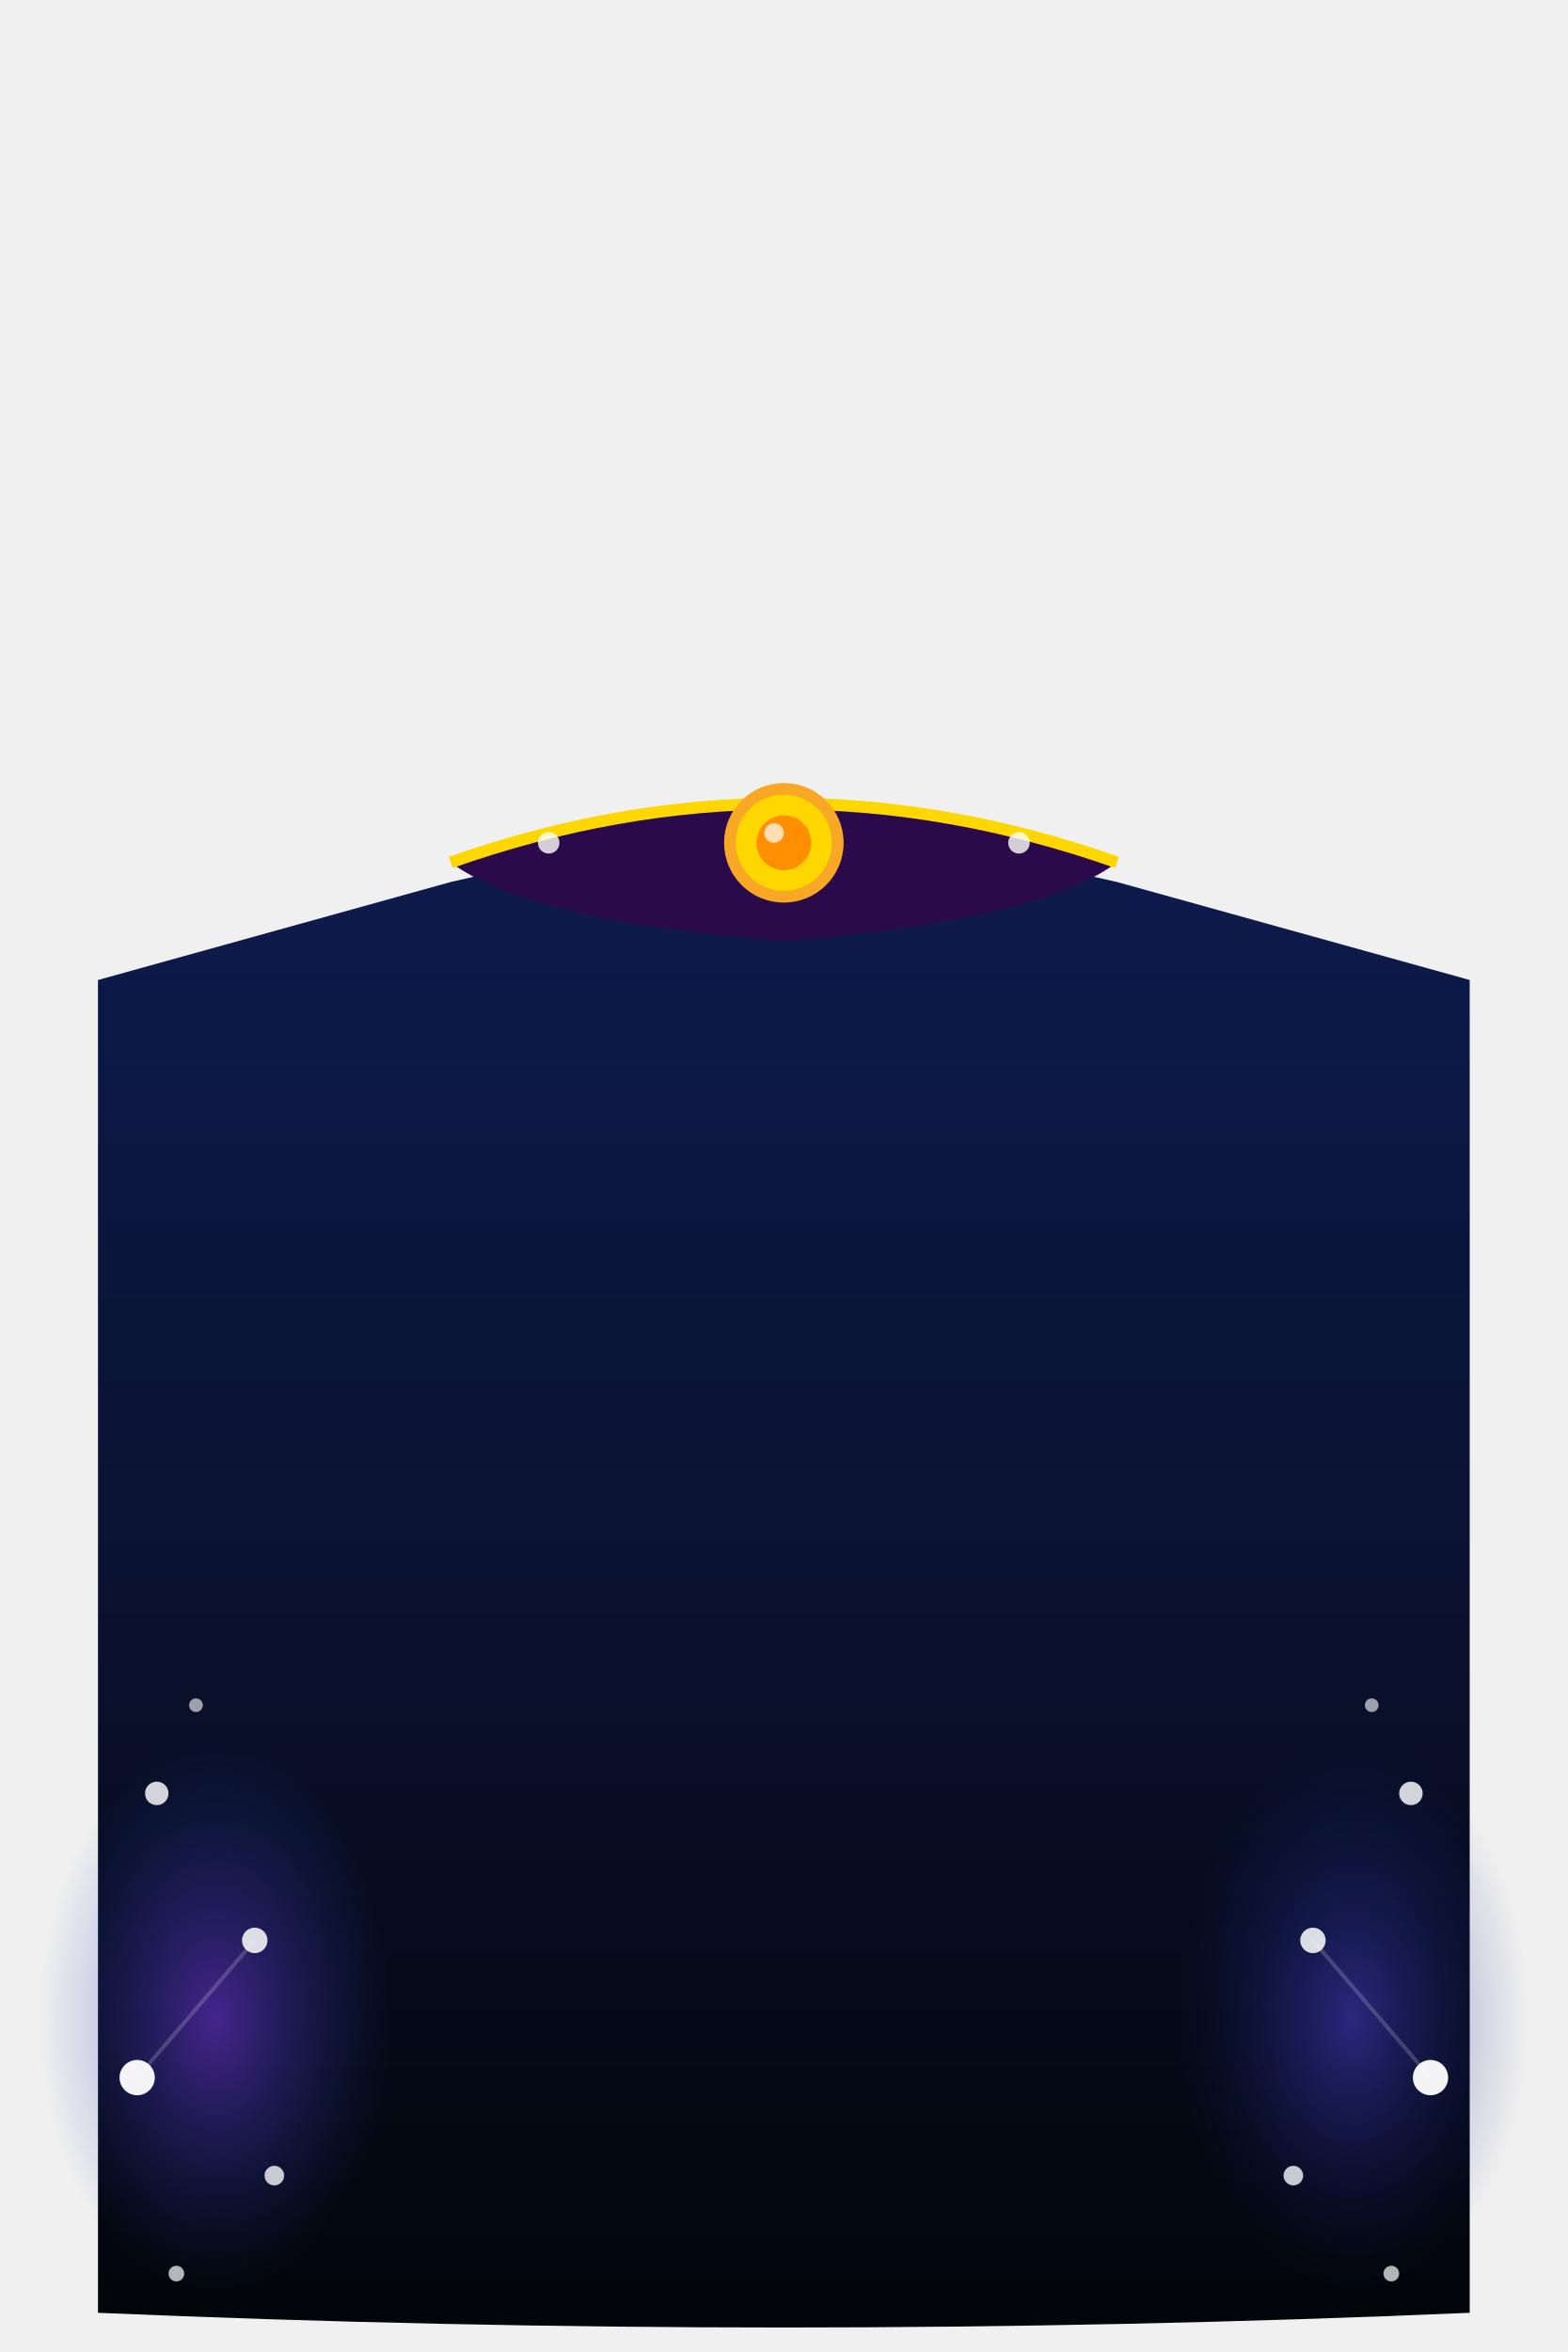
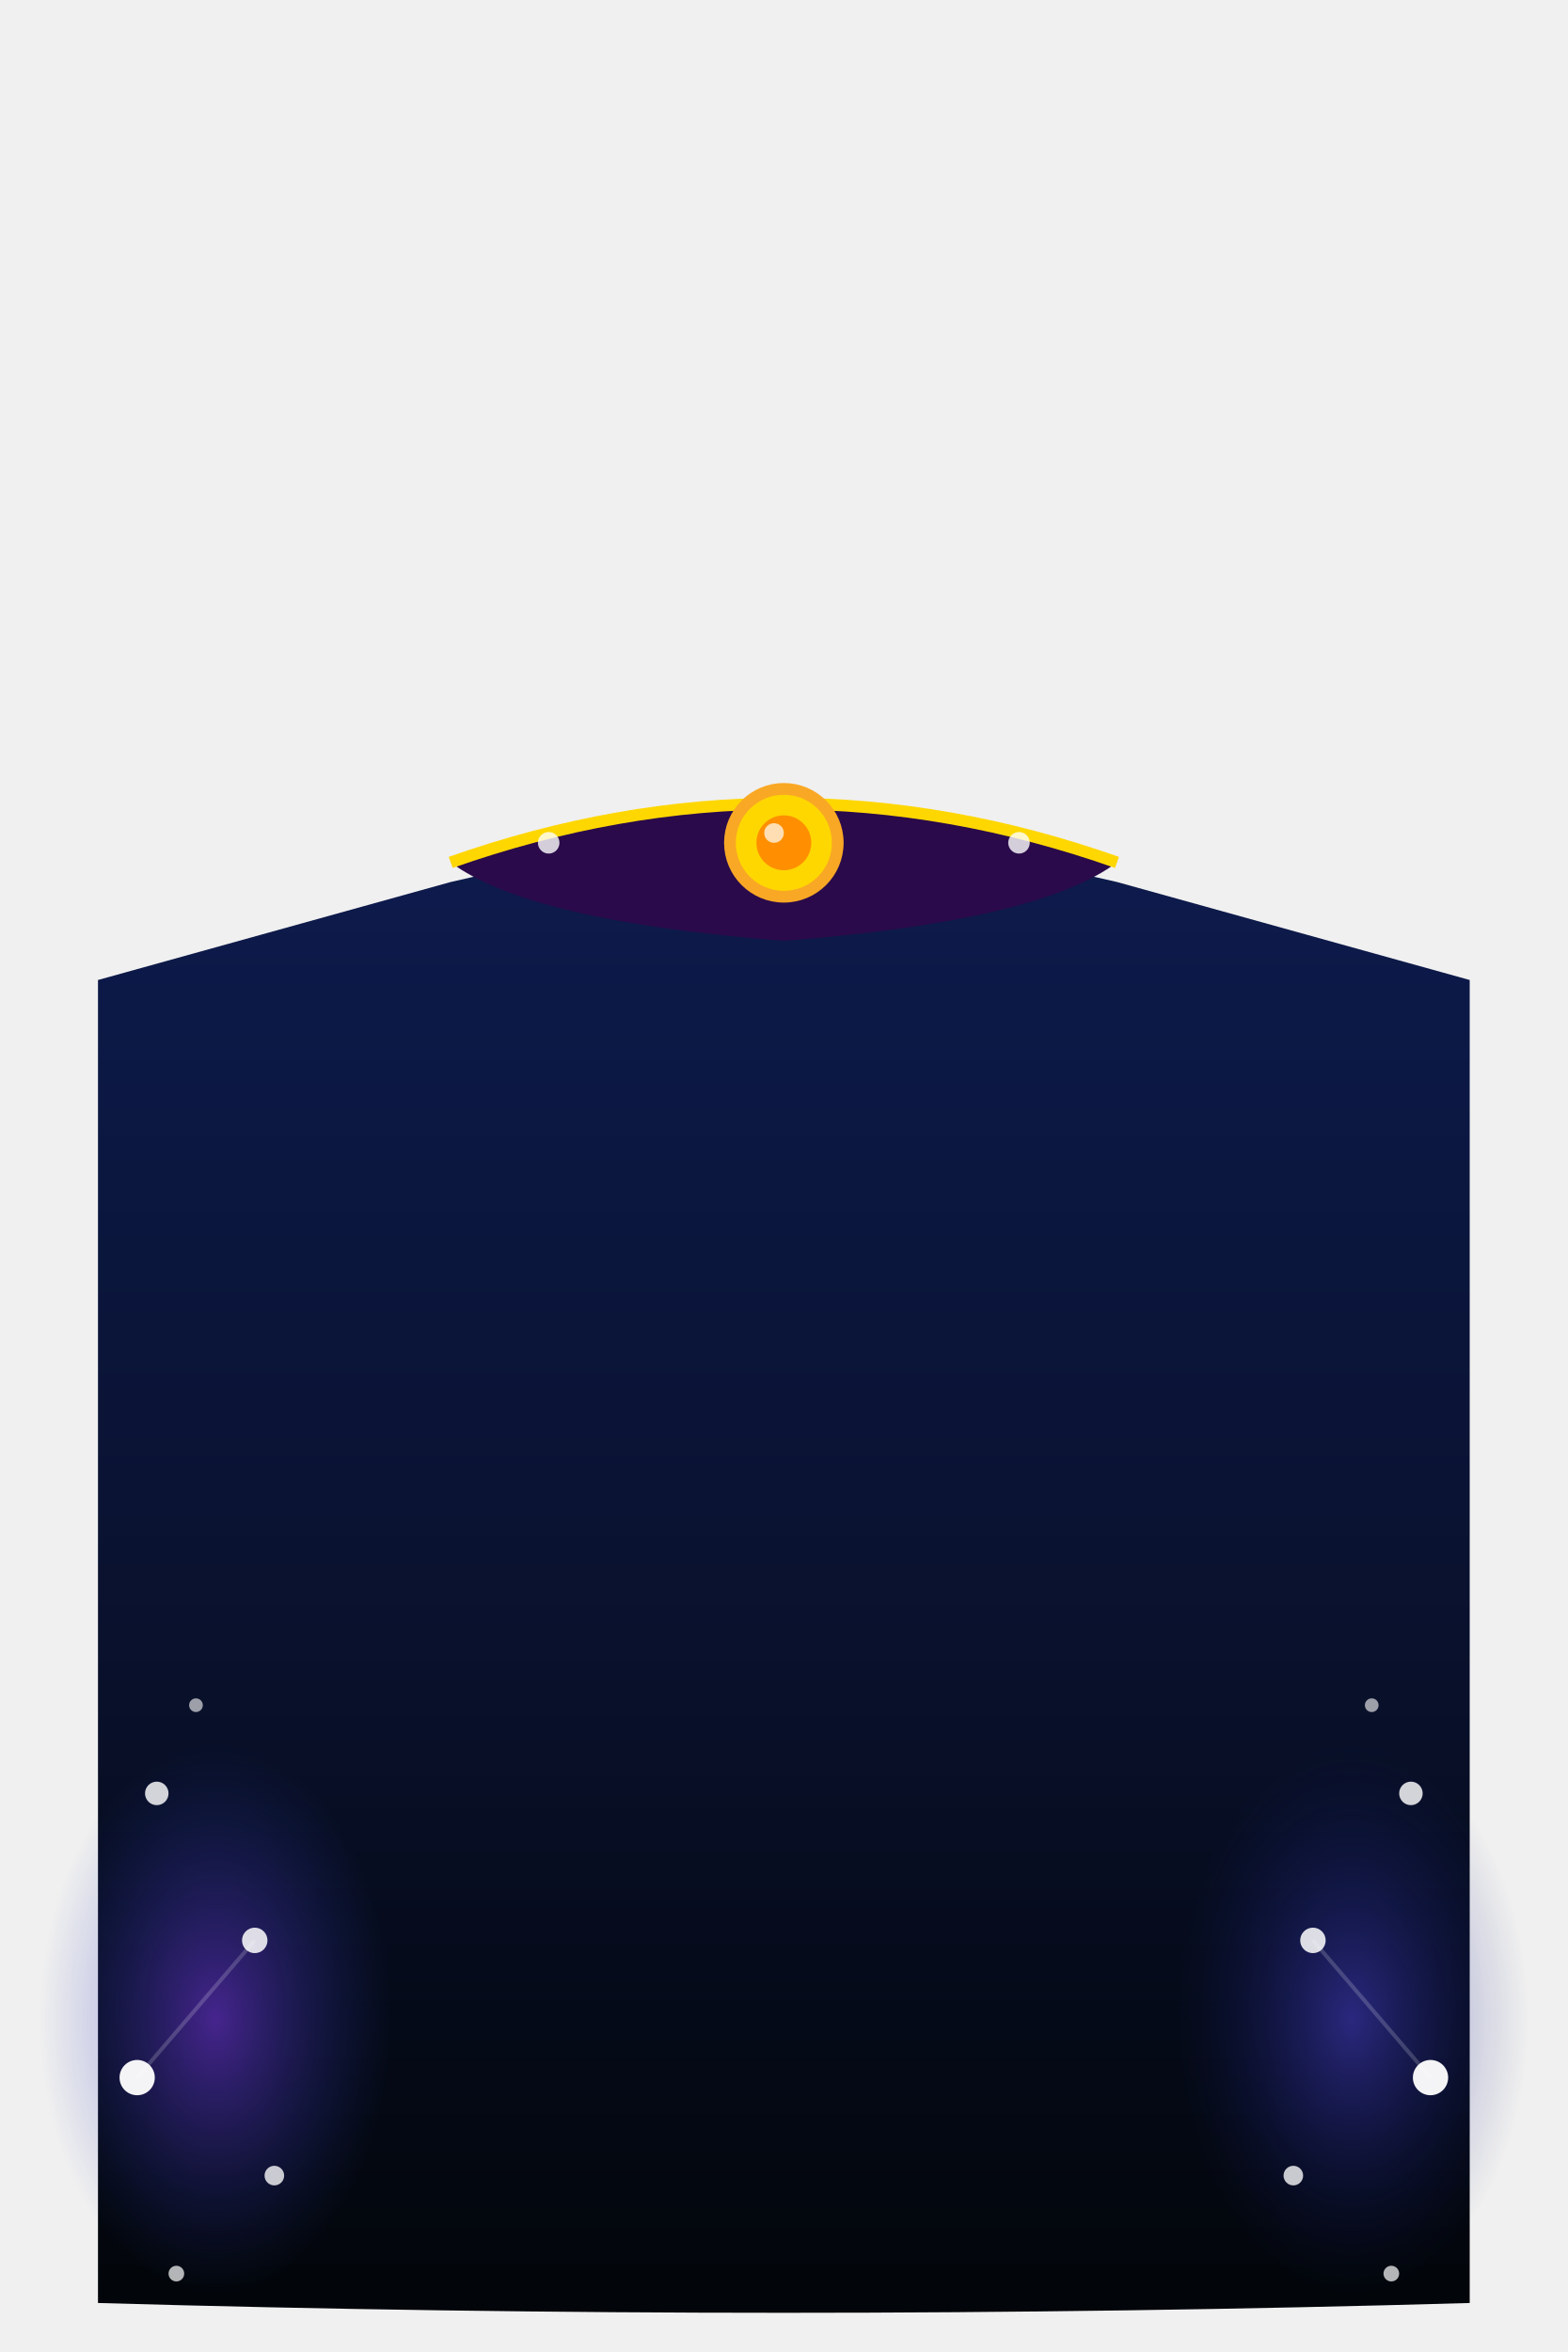
<svg xmlns="http://www.w3.org/2000/svg" viewBox="0 0 160 240">
  <defs>
    <linearGradient id="gx-cloth" x1="0%" y1="0%" x2="0%" y2="100%">
      <stop offset="0%" stop-color="#0d1b4d" />
      <stop offset="50%" stop-color="#0a1230" />
      <stop offset="100%" stop-color="#020509" />
    </linearGradient>
    <radialGradient id="gx-nebL" cx="50%" cy="50%" r="50%">
      <stop offset="0%" stop-color="#7c3aed" stop-opacity="0.55" />
      <stop offset="100%" stop-color="#1e40af" stop-opacity="0.0" />
    </radialGradient>
    <radialGradient id="gx-nebR" cx="50%" cy="50%" r="50%">
      <stop offset="0%" stop-color="#4f46e5" stop-opacity="0.5" />
      <stop offset="100%" stop-color="#0e1e6e" stop-opacity="0.0" />
    </radialGradient>
  </defs>
-   <path d="M 46 90 L 10 100 L 10 236 Q 80 239 150 236 L 150 100 L 114 90 Q 80 82 46 90 Z" fill="url(#gx-cloth)" />
+   <path d="M 46 90 L 10 100 L 10 235 Q 80 237 150 235 L 150 100 L 114 90 Q 80 82 46 90 Z" fill="url(#gx-cloth)" />
  <ellipse cx="22" cy="206" rx="18" ry="28" fill="url(#gx-nebL)" />
  <circle cx="14" cy="212" r="1.8" fill="white" opacity="0.95" />
  <circle cx="26" cy="198" r="1.3" fill="white" opacity="0.85" />
  <circle cx="16" cy="183" r="1.2" fill="white" opacity="0.82" />
  <circle cx="28" cy="222" r="1.0" fill="white" opacity="0.78" />
  <circle cx="18" cy="232" r="0.8" fill="white" opacity="0.7" />
  <circle cx="20" cy="174" r="0.7" fill="white" opacity="0.6" />
  <line x1="14" y1="212" x2="26" y2="198" stroke="white" stroke-width="0.4" opacity="0.18" />
  <ellipse cx="138" cy="206" rx="18" ry="28" fill="url(#gx-nebR)" />
  <circle cx="146" cy="212" r="1.8" fill="white" opacity="0.95" />
  <circle cx="134" cy="198" r="1.3" fill="white" opacity="0.85" />
  <circle cx="144" cy="183" r="1.2" fill="white" opacity="0.82" />
  <circle cx="132" cy="222" r="1.0" fill="white" opacity="0.78" />
  <circle cx="142" cy="232" r="0.8" fill="white" opacity="0.7" />
  <circle cx="140" cy="174" r="0.7" fill="white" opacity="0.6" />
  <line x1="146" y1="212" x2="134" y2="198" stroke="white" stroke-width="0.4" opacity="0.18" />
  <path d="M 46 88 Q 80 76 114 88 Q 106 94 80 96 Q 54 94 46 88 Z" fill="#2a0a4a" />
  <path d="M 46 88 Q 80 76 114 88" fill="none" stroke="#ffd700" stroke-width="1.2" />
  <circle cx="56" cy="86" r="1.1" fill="white" opacity="0.8" />
  <circle cx="104" cy="86" r="1.1" fill="white" opacity="0.8" />
  <circle cx="80" cy="86" r="5.5" fill="#ffd700" stroke="#f9a825" stroke-width="1.2" />
  <circle cx="80" cy="86" r="2.8" fill="#ff8f00" />
  <circle cx="79" cy="85" r="1" fill="white" opacity="0.7" />
</svg>
